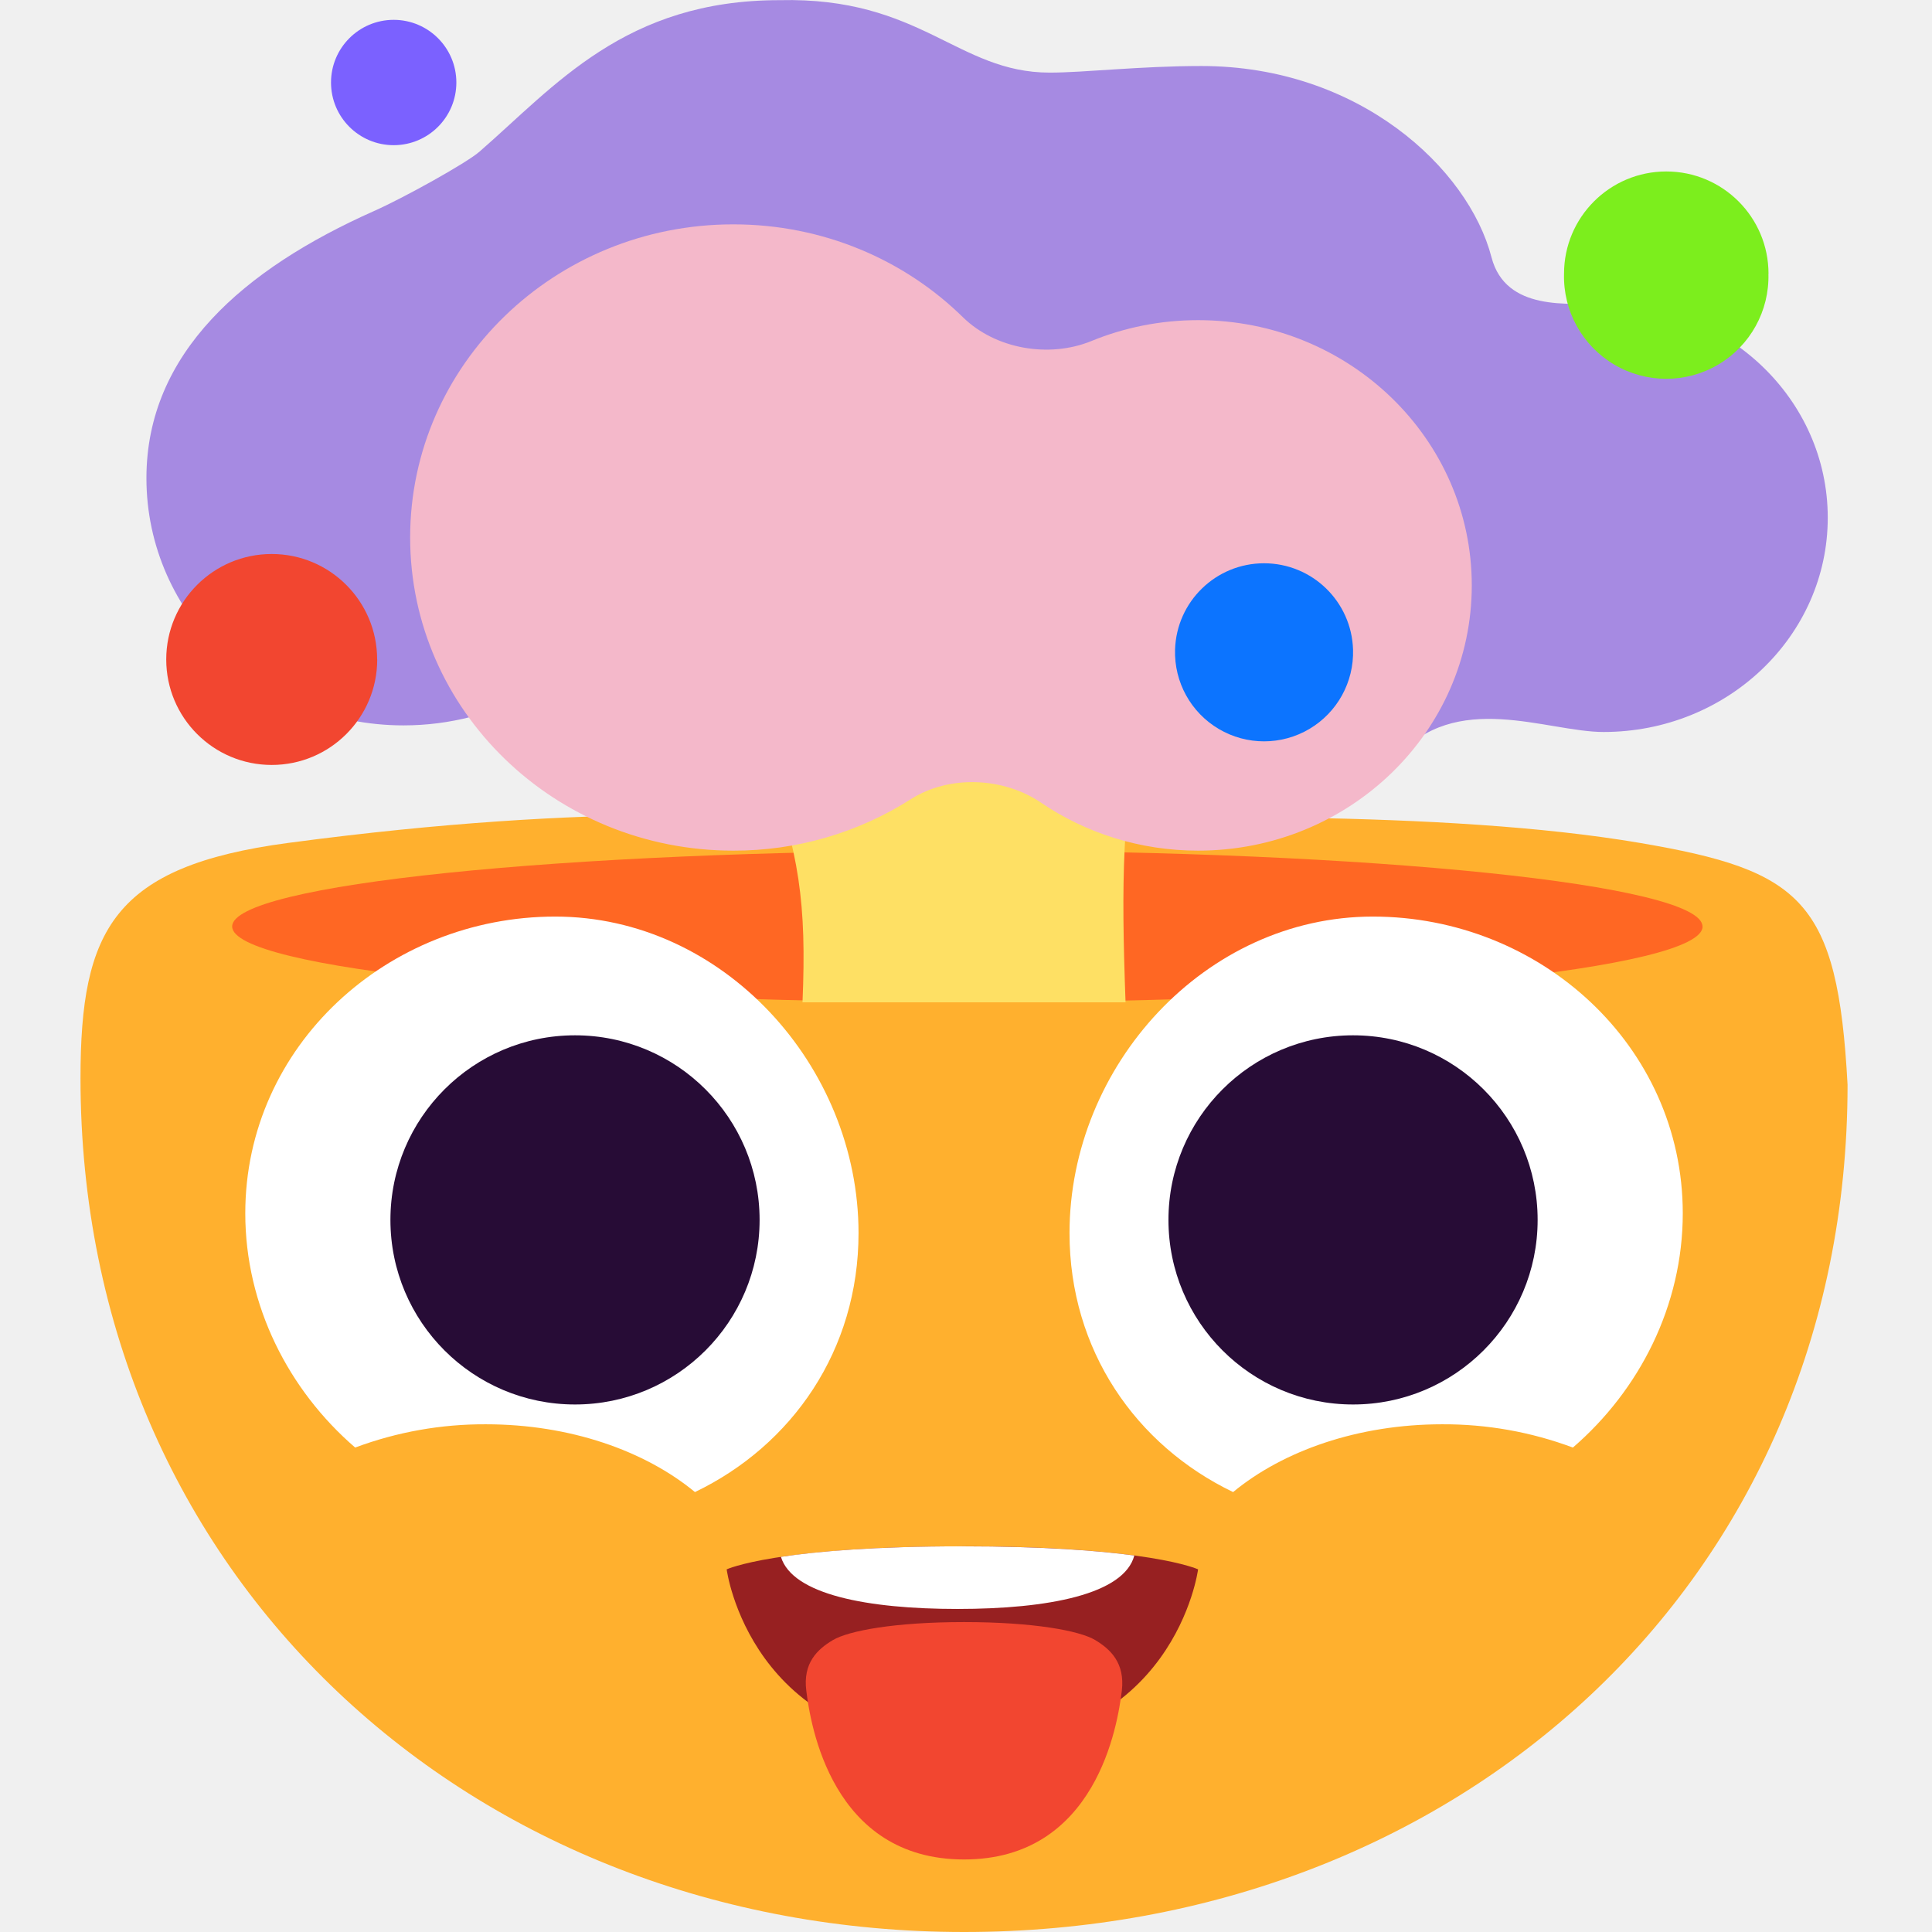
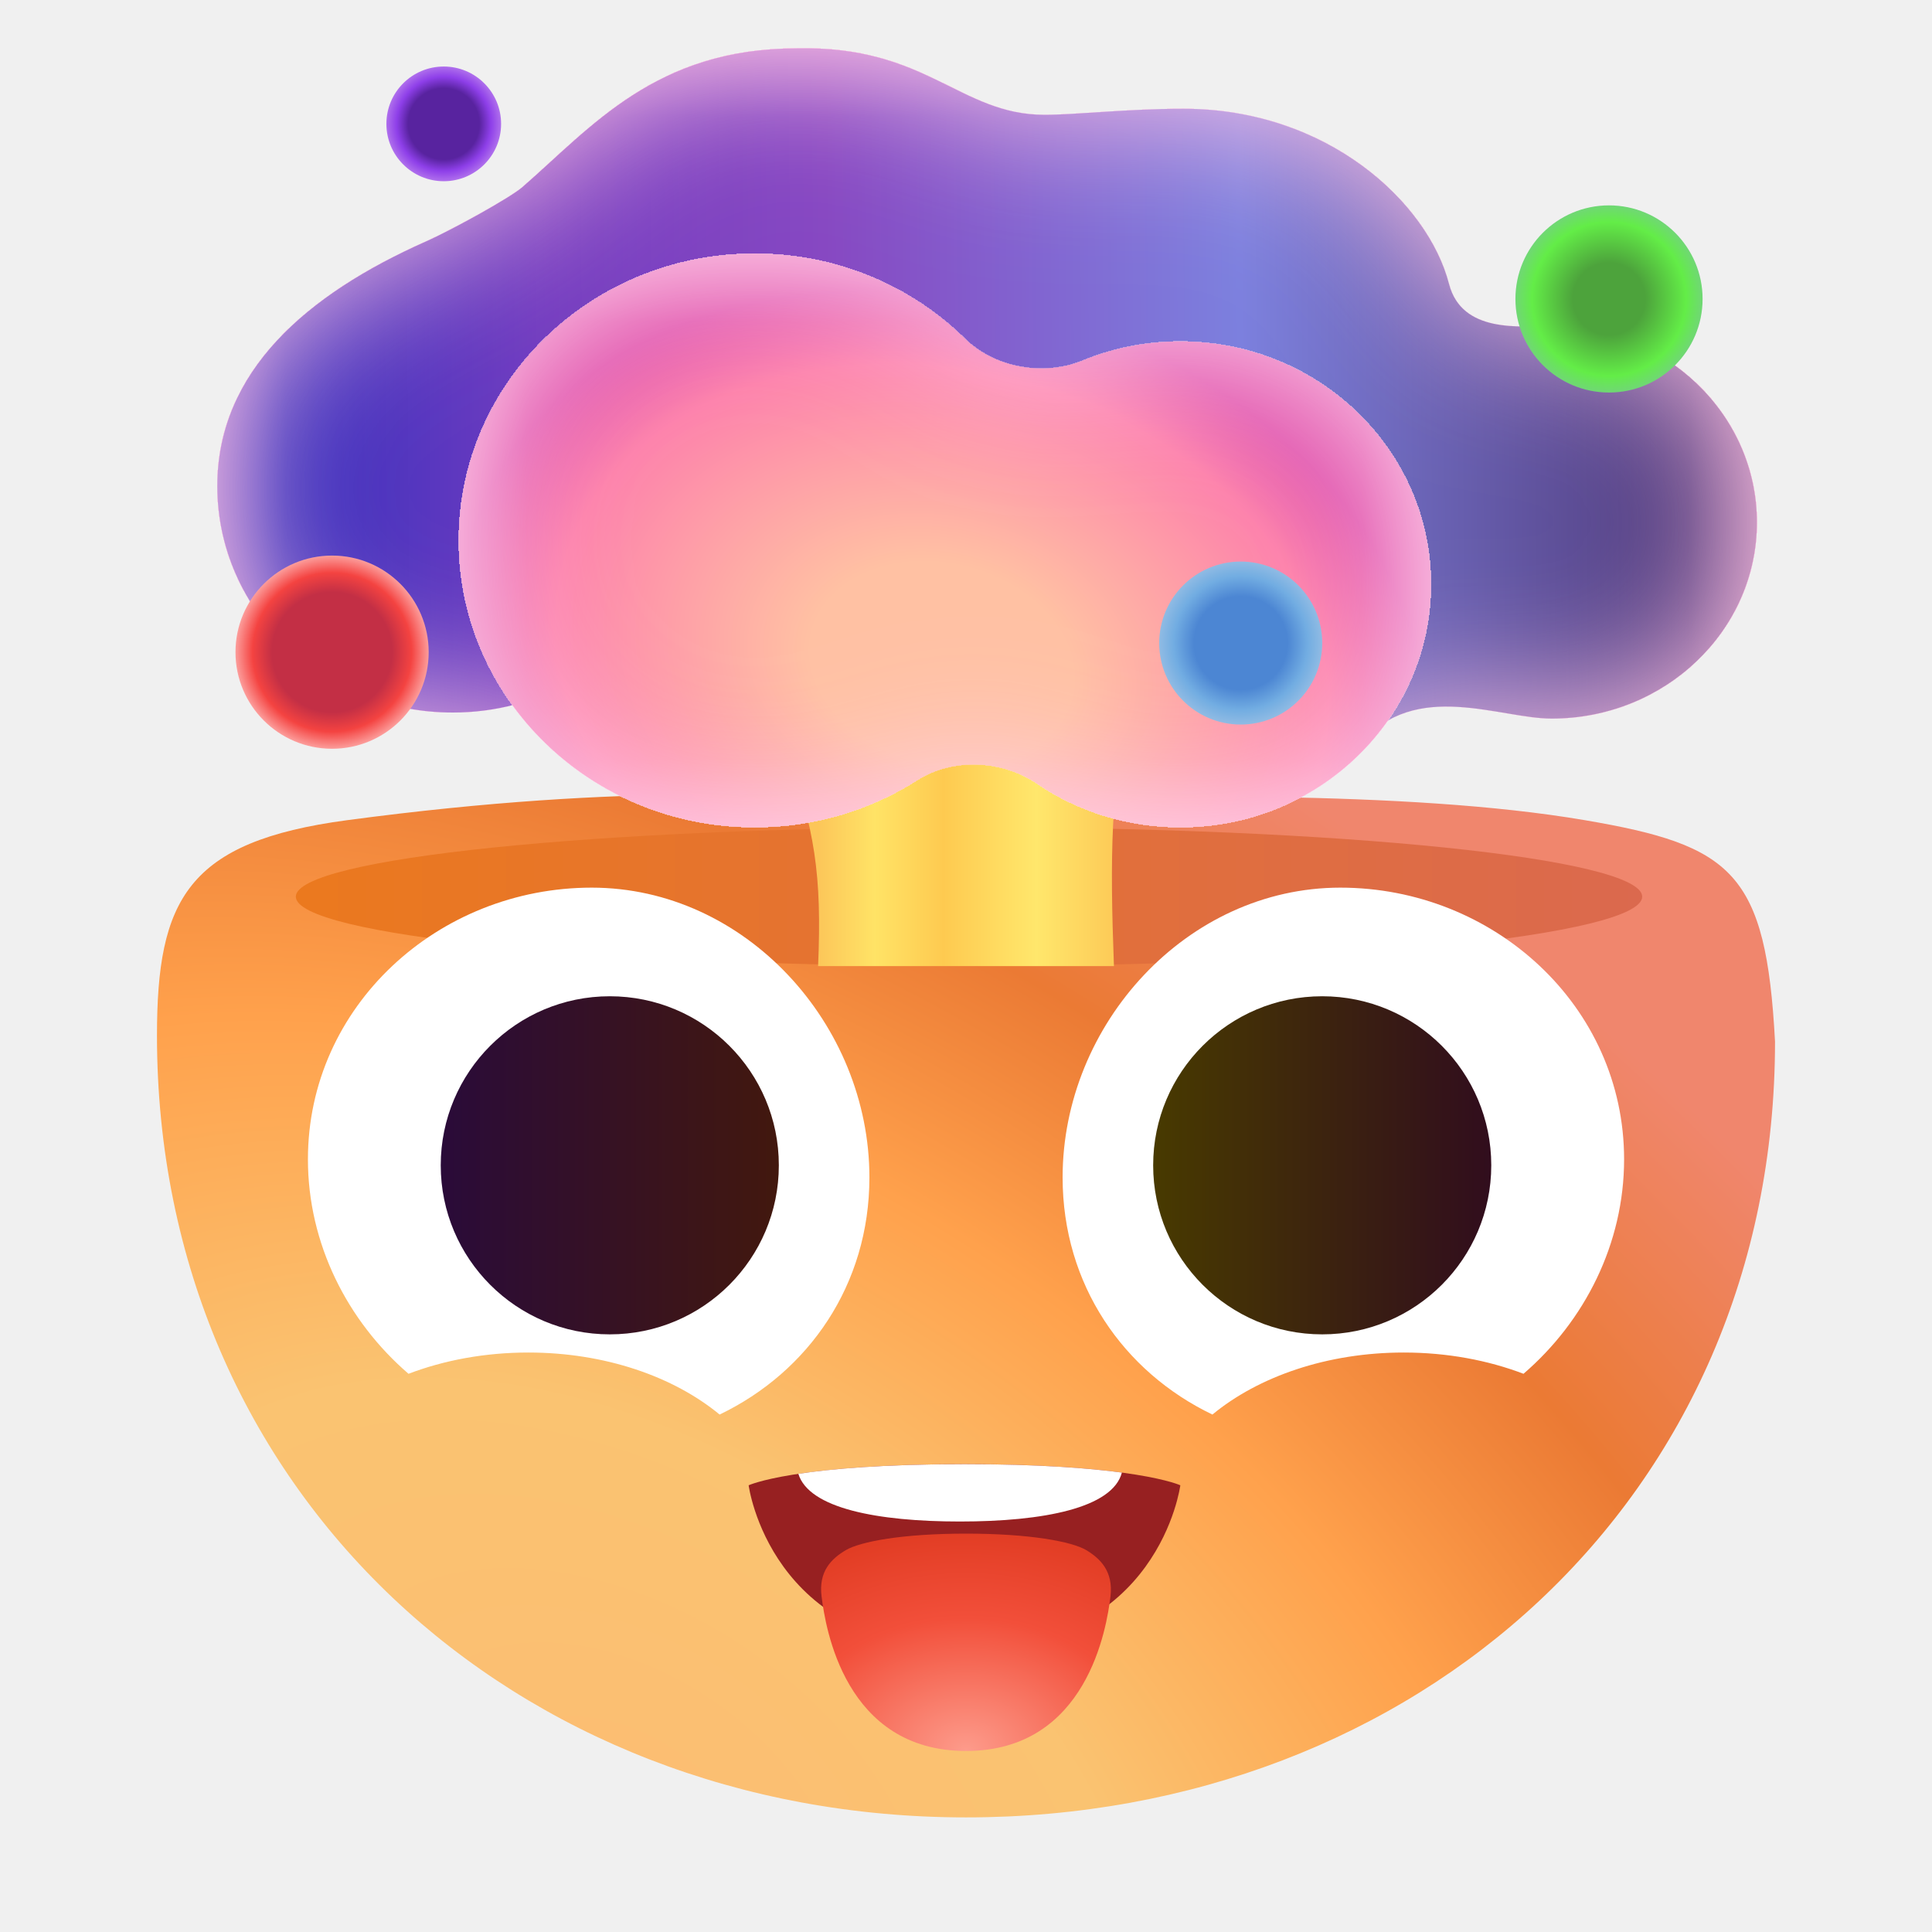
- <svg xmlns="http://www.w3.org/2000/svg" height="1em" style="flex:none;line-height:1" viewBox="0 0 24 24" width="1em">
-   <path d="M22.951 13.475C22.951 19.672 18.082 24 11.975 24 5.87 24 1 19.59 1 13.393c0-1.843.41-2.633 2.58-2.922 3.89-.518 5.942-.313 8.396-.313 2.453 0 5.942-.104 8.395.313 2.007.342 2.457.71 2.58 3.004z" fill="#FFB02E" />
-   <path d="M11.955 19.209c-2.314 0-2.928.286-2.928.286s.287 2.212 2.928 2.212c2.642 0 2.928-2.212 2.928-2.212s-.614-.287-2.928-.287z" fill="#972021" />
-   <path d="M21.15 11.51c0 .52-4.09.941-9.133.941-5.044 0-9.133-.422-9.133-.942s4.089-.942 9.133-.942c5.043 0 9.132.422 9.132.942z" fill="#FF6723" />
-   <path d="M9.969 12.451c.052-1.226-.04-1.867-.45-2.985 0 0 .777-.987 2.21-.987 1.434 0 2.458.25 2.458.25-.248 1.376-.26 2.206-.205 3.722H9.97z" fill="#FEE064" />
-   <path d="M8.633 18.535c1.207-.58 2.032-1.762 2.032-3.217 0-2.081-1.687-3.932-3.768-3.932-2.08 0-3.85 1.605-3.85 3.686 0 1.146.537 2.196 1.365 2.91a4.582 4.582 0 011.625-.289c1.04 0 1.972.327 2.596.842zM15.318 18.535c-1.207-.58-2.032-1.762-2.032-3.217 0-2.081 1.687-3.932 3.768-3.932 2.08 0 3.85 1.605 3.85 3.686 0 1.146-.537 2.196-1.365 2.91a4.582 4.582 0 00-1.625-.289c-1.04 0-1.972.327-2.596.842z" fill="#fff" />
-   <path d="M7.143 17.447a2.293 2.293 0 100-4.586 2.293 2.293 0 000 4.586zM16.808 17.447a2.293 2.293 0 110-4.586 2.293 2.293 0 010 4.586z" fill="#270C36" />
-   <path d="M13.04.902c-1.149 0-1.597-.942-3.358-.9-1.916 0-2.785 1.064-3.727 1.883-.16.14-.942.574-1.31.737-1.612.717-2.826 1.761-2.826 3.318 0 1.696 1.43 3.071 3.194 3.071.29 0 .57-.037.838-.106.712.863 1.816 1.364 3.053 1.417 1.925.082 2.54-1.25 3.645-.697.758.38 1.133.697 2.334.697 1.402 0 2.053-.43 2.457-.901.738-.86 1.874-.328 2.58-.328 1.538 0 2.785-1.192 2.785-2.662s-1.246-2.662-2.784-2.662c-.422 0-1.217.104-1.393-.573C18.241 2.09 16.878.82 14.924.82c-.763 0-1.449.082-1.884.082z" fill="#A68AE2" />
-   <path d="M5.669 1.025a.778.778 0 11-1.557 0 .778.778 0 011.557 0z" fill="#7B61FF" />
-   <path d="M4.686 8.192a1.31 1.31 0 11-2.621 0 1.31 1.31 0 012.62 0z" fill="#F24630" />
-   <path d="M21.968 3.4a1.27 1.27 0 11-2.539 0 1.27 1.27 0 012.54 0z" fill="#7CEE1D" />
-   <path d="M9.701 19.34c.45-.068 1.163-.131 2.254-.131 1 0 1.683.053 2.136.114-.127.48-1.062.664-2.197.664-1.122 0-2.05-.18-2.193-.647z" fill="#fff" />
-   <path d="M11.976 23.099c1.646 0 1.909-1.678 1.96-2.098.039-.34-.137-.511-.33-.627-.191-.116-.768-.224-1.63-.224-.862 0-1.435.108-1.63.224-.196.116-.373.288-.33.627.051.42.314 2.098 1.96 2.098z" fill="#F24630" />
-   <path d="M12.934 9.972c-.47-.319-1.143-.348-1.621-.043a4.086 4.086 0 01-2.204.638c-2.217 0-4.014-1.742-4.014-3.89 0-2.149 1.797-3.89 4.014-3.89 1.116 0 2.126.44 2.853 1.154.406.397 1.072.51 1.597.295.407-.167.855-.259 1.324-.259 1.878 0 3.4 1.475 3.4 3.295 0 1.82-1.523 3.295-3.4 3.295-.725 0-1.397-.22-1.95-.595z" fill="#F4B8CA" />
-   <path d="M16.808 8.07a1.106 1.106 0 11-2.211 0 1.106 1.106 0 012.211 0z" fill="#0C74FF" />
+ <svg xmlns="http://www.w3.org/2000/svg" height="1em" style="flex:none;line-height:1" viewBox="0 0 320 320" width="1em">
+   <path d="M294 172.519c0 75.655-59.442 128.5-134 128.5-74.558 0-134-53.845-134-129.5 0-22.5 5-32.141 31.5-35.671 47.5-6.329 72.542-3.829 102.5-3.829 29.959 0 72.556-1.27 102.5 3.829 24.5 4.171 30 8.671 31.5 36.671z" fill="url(#lobe-icons-lobe-hub-fill-0)" />
+   <path d="M159.75 242.51c-28.25 0-35.75 3.5-35.75 3.5s3.5 27 35.75 27 35.75-27 35.75-27-7.5-3.5-35.75-3.5z" fill="#972021" />
+   <path d="M271.999 148.517c0 6.351-49.92 11.5-111.5 11.5s-111.5-5.149-111.5-11.5c0-6.352 49.92-11.5 111.5-11.5s111.5 5.148 111.5 11.5z" fill="url(#lobe-icons-lobe-hub-fill-1)" />
+   <path d="M135.503 160.013c.633-14.972-.483-22.788-5.5-36.443 0 0 9.5-12.056 27-12.056s30 3.064 30 3.064c-3.028 16.793-3.182 26.921-2.5 45.435h-49z" fill="url(#lobe-icons-lobe-hub-fill-2)" />
+   <path d="M119.191 234.294c14.742-7.076 24.811-21.51 24.811-39.273 0-25.406-20.595-48-46-48s-47 19.594-47 45c0 13.983 6.542 26.812 16.662 35.521 5.893-2.245 12.652-3.521 19.838-3.521 12.705 0 24.077 3.989 31.689 10.273zM200.813 234.294c-14.742-7.076-24.811-21.51-24.811-39.273 0-25.406 20.595-48 46-48s47 19.594 47 45c0 13.983-6.543 26.812-16.662 35.521-5.893-2.245-12.652-3.521-19.838-3.521-12.705 0-24.077 3.989-31.689 10.273z" fill="#fff" />
+   <path d="M101 221.012c15.464 0 28-12.536 28-28s-12.536-28-28-28-28 12.536-28 28 12.536 28 28 28z" fill="url(#lobe-icons-lobe-hub-fill-3)" />
+   <path d="M219 221.012c-15.464 0-28-12.536-28-28s12.536-28 28-28 28 12.536 28 28-12.536 28-28 28z" fill="url(#lobe-icons-lobe-hub-fill-4)" />
+   <g filter="url(#lobe-icons-lobe-hub-fill-5)">
+     <path d="M172.997 19.016c-14.027 0-19.5-11.5-41-11-23.394 0-34 13-45.5 23-1.958 1.702-11.5 7-16 9-19.683 8.748-34.5 21.5-34.5 40.5 0 20.711 17.461 37.5 39 37.5 3.536 0 6.963-.453 10.22-1.301 8.7 10.539 22.179 16.658 37.28 17.301 23.5 1 31-15.25 44.5-8.5 9.259 4.629 13.83 8.5 28.5 8.5 17.108 0 25.057-5.233 30-11 9-10.5 22.879-4 31.5-4 18.778 0 34-14.551 34-32.5 0-17.95-15.222-32.5-34-32.5-5.15 0-14.856 1.27-17-7-3.5-13.5-20.148-29-44-29-9.318 0-17.691 1-23 1z" fill="url(#lobe-icons-lobe-hub-fill-6)" />
+   </g>
+   <path d="M82.998 20.517a9.5 9.5 0 11-19 0 9.5 9.5 0 0119 0z" fill="url(#lobe-icons-lobe-hub-fill-7)" />
+   <path d="M71.002 108.021c0 8.836-7.163 16-16 16s-16-7.164-16-16c0-8.837 7.163-16 16-16s16 7.163 16 16z" fill="url(#lobe-icons-lobe-hub-fill-8)" />
+   <path d="M282.002 49.516c0 8.56-6.94 15.5-15.5 15.5-8.56 0-15.5-6.94-15.5-15.5 0-8.56 6.94-15.5 15.5-15.5 8.56 0 15.5 6.94 15.5 15.5z" fill="url(#lobe-icons-lobe-hub-fill-9)" />
+   <path d="M132.232 244.111c5.483-.823 14.191-1.601 27.515-1.601 12.212 0 20.546.654 26.073 1.396-1.542 5.861-12.963 8.104-26.823 8.104-13.698 0-25.013-2.191-26.765-7.899z" fill="#fff" />
+   <path d="M160.006 290.016c20.099 0 23.305-20.488 23.927-25.61.478-4.146-1.675-6.244-4.02-7.659-2.345-1.414-9.379-2.731-19.907-2.731-10.527 0-17.514 1.317-19.906 2.731-2.393 1.415-4.546 3.513-4.02 7.659.622 5.122 3.828 25.61 23.926 25.61z" fill="url(#lobe-icons-lobe-hub-fill-10)" />
+   <g filter="url(#lobe-icons-lobe-hub-fill-11)">
+     <path d="M171.694 129.744c-5.721-3.89-13.954-4.248-19.786-.526-7.724 4.929-16.971 7.798-26.91 7.798-27.062 0-49-21.267-49-47.5 0-26.234 21.938-47.5 49-47.5 13.628 0 25.956 5.392 34.838 14.097 4.948 4.85 13.088 6.24 19.498 3.609a42.502 42.502 0 0116.164-3.166c22.92 0 41.5 18.012 41.5 40.23 0 22.218-18.58 40.23-41.5 40.23-8.856 0-17.065-2.69-23.804-7.272z" fill="url(#lobe-icons-lobe-hub-fill-12)" />
+   </g>
+   <path d="M219.002 106.51c0 7.456-6.044 13.5-13.5 13.5s-13.5-6.044-13.5-13.5 6.044-13.5 13.5-13.5 13.5 6.044 13.5 13.5z" fill="url(#lobe-icons-lobe-hub-fill-13)" />
+   <defs>
+     <radialGradient cx="0" cy="0" gradientTransform="rotate(-57.041 328.447 55.73) scale(238.957 377.848)" gradientUnits="userSpaceOnUse" id="lobe-icons-lobe-hub-fill-0" r="1">
+       <stop stop-color="#FCBD72" />
+       <stop offset=".255" stop-color="#FAC371" />
+       <stop offset=".465" stop-color="#FFA14C" />
+       <stop offset=".64" stop-color="#EB7A34" />
+       <stop offset=".845" stop-color="#F0866D" />
+     </radialGradient>
+     <radialGradient cx="0" cy="0" gradientTransform="rotate(90 26.49 47.007) scale(9.5)" gradientUnits="userSpaceOnUse" id="lobe-icons-lobe-hub-fill-7" r="1">
+       <stop offset=".62" stop-color="#58239F" />
+       <stop offset=".822" stop-color="#8E3FE9" />
+       <stop offset="1" stop-color="#AF6FEC" />
+     </radialGradient>
+     <radialGradient cx="0" cy="0" gradientTransform="matrix(0 16 -16 0 55.002 108.021)" gradientUnits="userSpaceOnUse" id="lobe-icons-lobe-hub-fill-8" r="1">
+       <stop offset=".62" stop-color="#C32F45" />
+       <stop offset=".822" stop-color="#F44341" />
+       <stop offset="1" stop-color="#FC9D9B" />
+     </radialGradient>
+     <radialGradient cx="0" cy="0" gradientTransform="matrix(0 15.5 -15.5 0 266.502 49.516)" gradientUnits="userSpaceOnUse" id="lobe-icons-lobe-hub-fill-9" r="1">
+       <stop offset=".385" stop-color="#4DA33C" />
+       <stop offset=".822" stop-color="#63ED47" />
+       <stop offset="1" stop-color="#70D775" />
+     </radialGradient>
+     <radialGradient cx="0" cy="0" gradientTransform="matrix(0 -44 58.6667 0 160 290)" gradientUnits="userSpaceOnUse" id="lobe-icons-lobe-hub-fill-10" r="1">
+       <stop stop-color="#FD9B8B" />
+       <stop offset=".5" stop-color="#F24F3A" />
+       <stop offset="1" stop-color="#D93318" />
+     </radialGradient>
+     <radialGradient cx="0" cy="0" gradientTransform="matrix(15.5 -61.50002 82.33886 20.75208 156 110)" gradientUnits="userSpaceOnUse" id="lobe-icons-lobe-hub-fill-12" r="1">
+       <stop offset=".26" stop-color="#FFC1A3" />
+       <stop offset=".764" stop-color="#FD82AB" />
+       <stop offset=".952" stop-color="#DF4FAA" />
+     </radialGradient>
+     <radialGradient cx="0" cy="0" gradientTransform="rotate(90 49.496 156.006) scale(13.5)" gradientUnits="userSpaceOnUse" id="lobe-icons-lobe-hub-fill-13" r="1">
+       <stop offset=".572" stop-color="#4C86D3" />
+       <stop offset=".822" stop-color="#72ADE2" />
+       <stop offset="1" stop-color="#90BBE3" />
+     </radialGradient>
+     <linearGradient gradientUnits="userSpaceOnUse" id="lobe-icons-lobe-hub-fill-1" x1="48.999" x2="271.999" y1="148.517" y2="148.517">
+       <stop stop-color="#EB791E" />
+       <stop offset="1" stop-color="#DB694E" />
+     </linearGradient>
+     <linearGradient gradientUnits="userSpaceOnUse" id="lobe-icons-lobe-hub-fill-2" x1="135.5" x2="187" y1="147.5" y2="147.5">
+       <stop stop-color="#FCC659" />
+       <stop offset=".183" stop-color="#FFE366" />
+       <stop offset=".404" stop-color="#FECA50" />
+       <stop offset=".702" stop-color="#FFE76C" />
+       <stop offset="1" stop-color="#FCC553" />
+     </linearGradient>
+     <linearGradient gradientUnits="userSpaceOnUse" id="lobe-icons-lobe-hub-fill-3" x1="73" x2="247" y1="193.012" y2="193.012">
+       <stop stop-color="#2A0B39" />
+       <stop offset=".322" stop-color="#42180E" />
+       <stop offset=".678" stop-color="#483A00" />
+       <stop offset="1" stop-color="#310D1D" />
+     </linearGradient>
+     <linearGradient gradientUnits="userSpaceOnUse" id="lobe-icons-lobe-hub-fill-4" x1="73" x2="247" y1="193.012" y2="193.012">
+       <stop stop-color="#2A0B39" />
+       <stop offset=".322" stop-color="#42180E" />
+       <stop offset=".678" stop-color="#483A00" />
+       <stop offset="1" stop-color="#310D1D" />
+     </linearGradient>
+     <linearGradient gradientUnits="userSpaceOnUse" id="lobe-icons-lobe-hub-fill-6" x1="44.5" x2="291" y1="84" y2="82">
+       <stop stop-color="#342FBD" />
+       <stop offset=".188" stop-color="#733CC0" />
+       <stop offset=".375" stop-color="#8748C2" />
+       <stop offset=".654" stop-color="#7C80DE" />
+       <stop offset="1" stop-color="#4A306D" />
+     </linearGradient>
+     <filter color-interpolation-filters="sRGB" filterUnits="userSpaceOnUse" height="126.061" id="lobe-icons-lobe-hub-fill-5" width="255" x="35.997" y="8">
+       <feFlood flood-opacity="0" result="BackgroundImageFix" />
+       <feBlend in="SourceGraphic" in2="BackgroundImageFix" result="shape" />
+       <feColorMatrix in="SourceAlpha" result="hardAlpha" values="0 0 0 0 0 0 0 0 0 0 0 0 0 0 0 0 0 0 127 0" />
+       <feOffset />
+       <feGaussianBlur stdDeviation="12" />
+       <feComposite in2="hardAlpha" k2="-1" k3="1" operator="arithmetic" />
+       <feColorMatrix values="0 0 0 0 1 0 0 0 0 0.765 0 0 0 0 0.897 0 0 0 1 0" />
+       <feBlend in2="shape" result="effect1_innerShadow_1562_736" />
+     </filter>
+     <filter color-interpolation-filters="sRGB" filterUnits="userSpaceOnUse" height="95" id="lobe-icons-lobe-hub-fill-11" width="161" x="75.998" y="42.016">
+       <feFlood flood-opacity="0" result="BackgroundImageFix" />
+       <feBlend in="SourceGraphic" in2="BackgroundImageFix" result="shape" />
+       <feColorMatrix in="SourceAlpha" result="hardAlpha" values="0 0 0 0 0 0 0 0 0 0 0 0 0 0 0 0 0 0 127 0" />
+       <feOffset />
+       <feGaussianBlur stdDeviation="12" />
+       <feComposite in2="hardAlpha" k2="-1" k3="1" operator="arithmetic" />
+       <feColorMatrix values="0 0 0 0 1 0 0 0 0 0.825 0 0 0 0 0.923 0 0 0 1 0" />
+       <feBlend in2="shape" result="effect1_innerShadow_1562_736" />
+     </filter>
+   </defs>
</svg>
